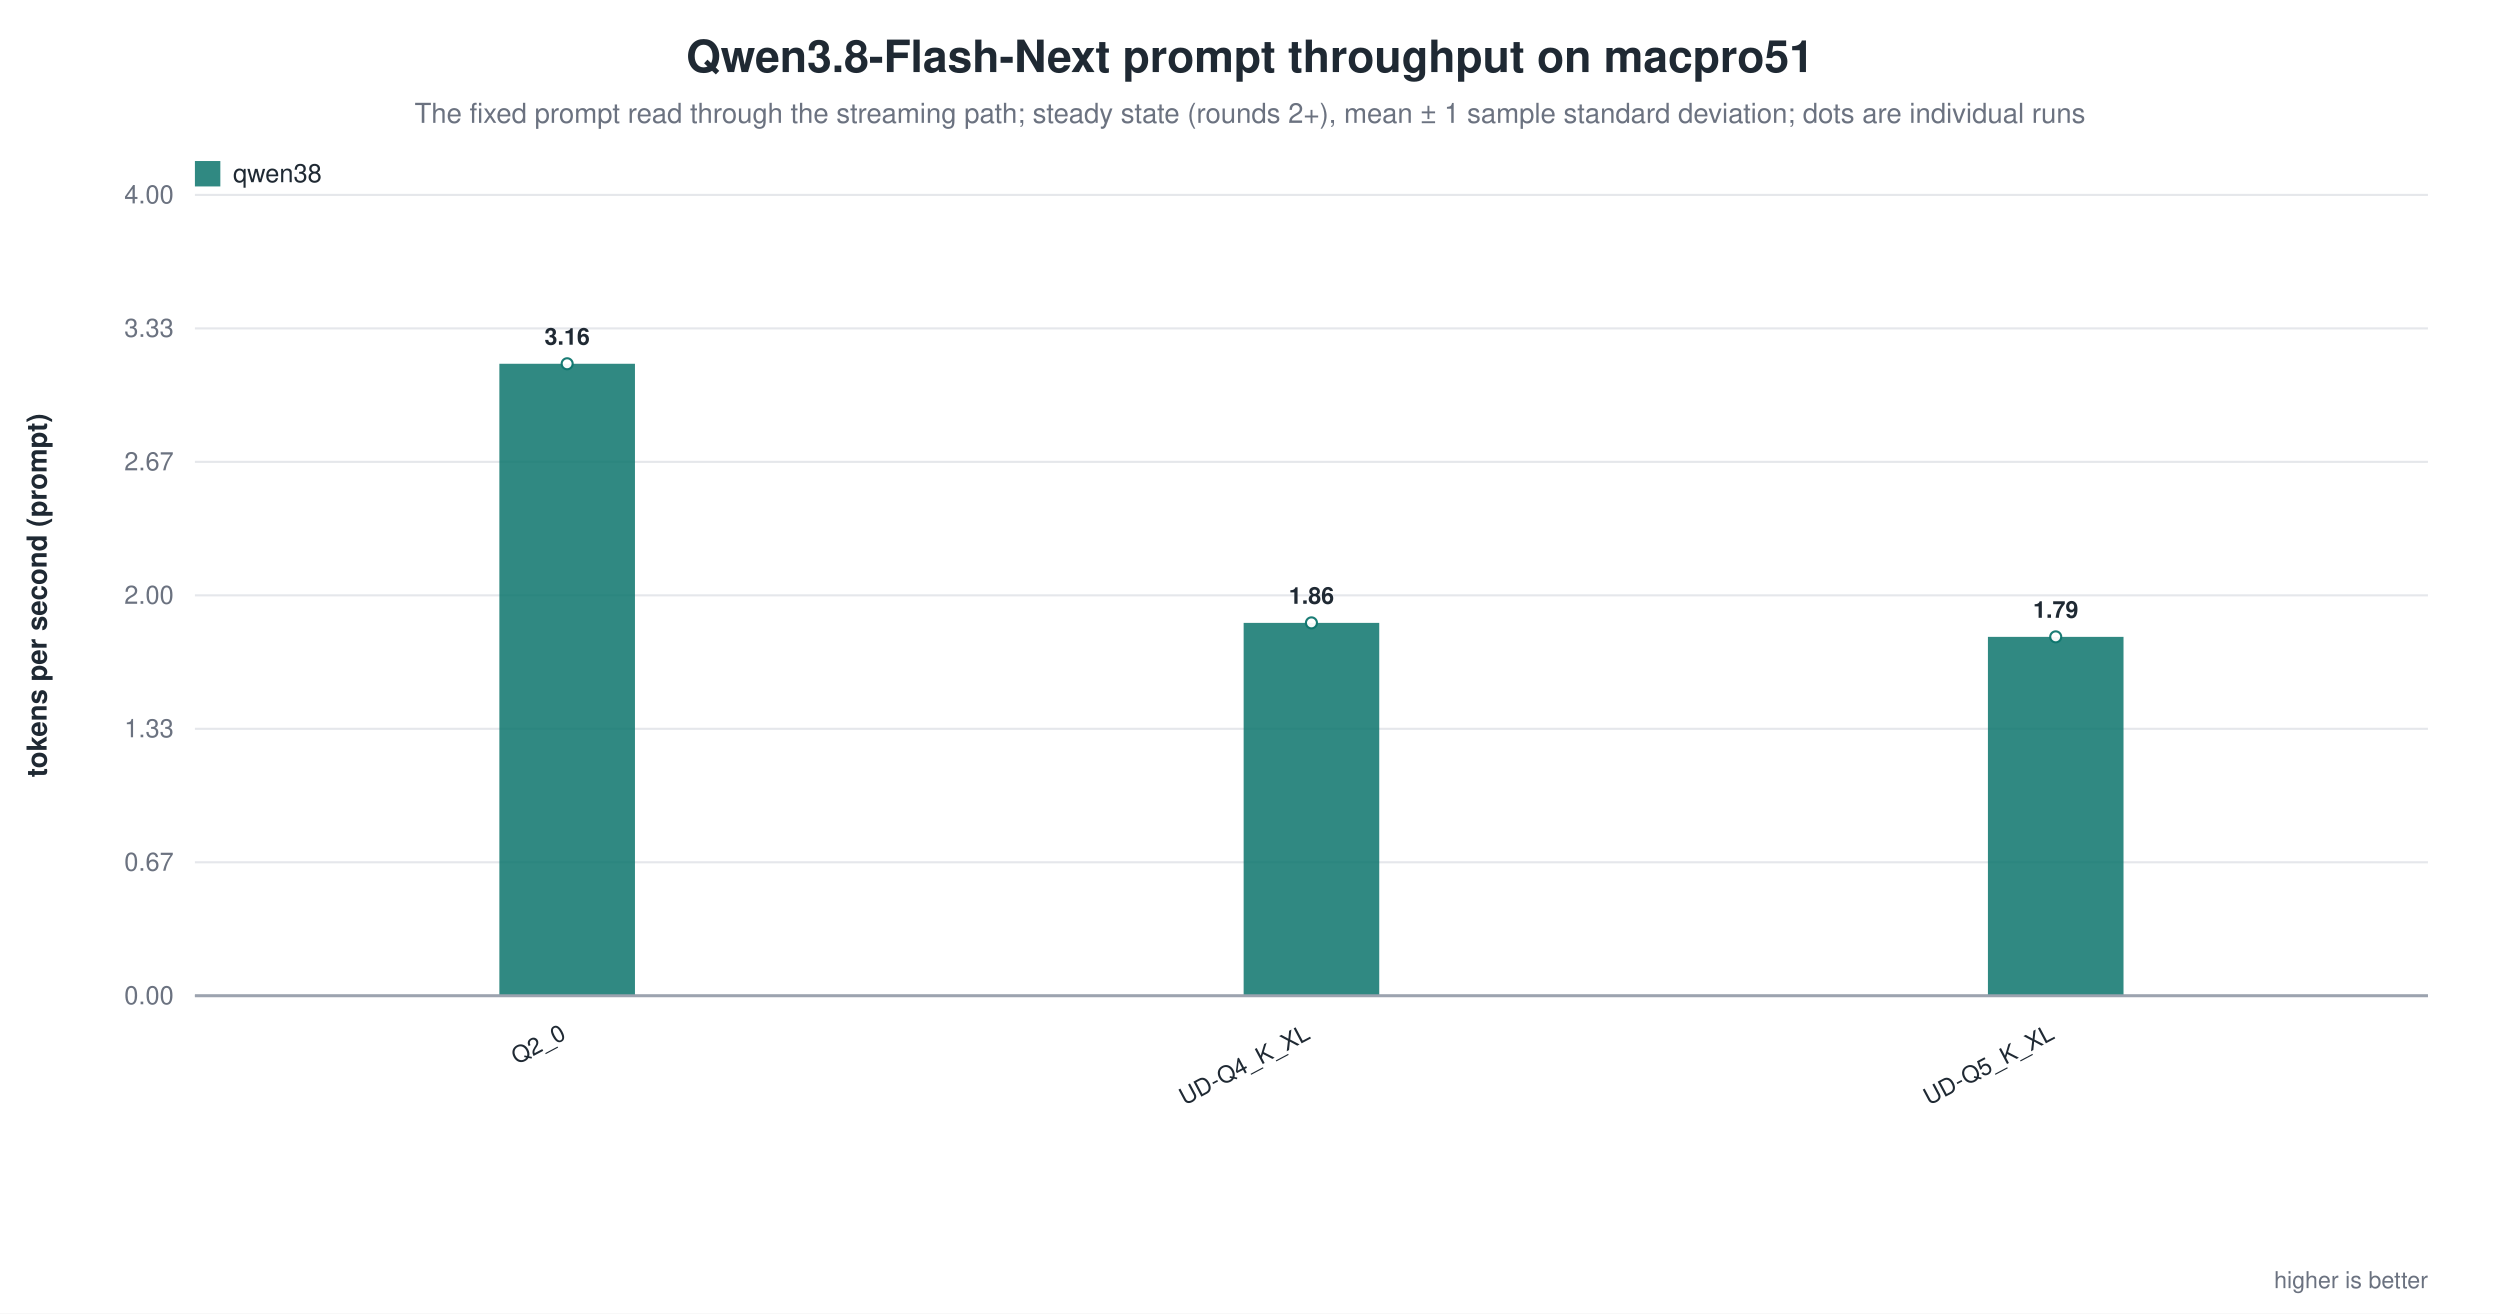
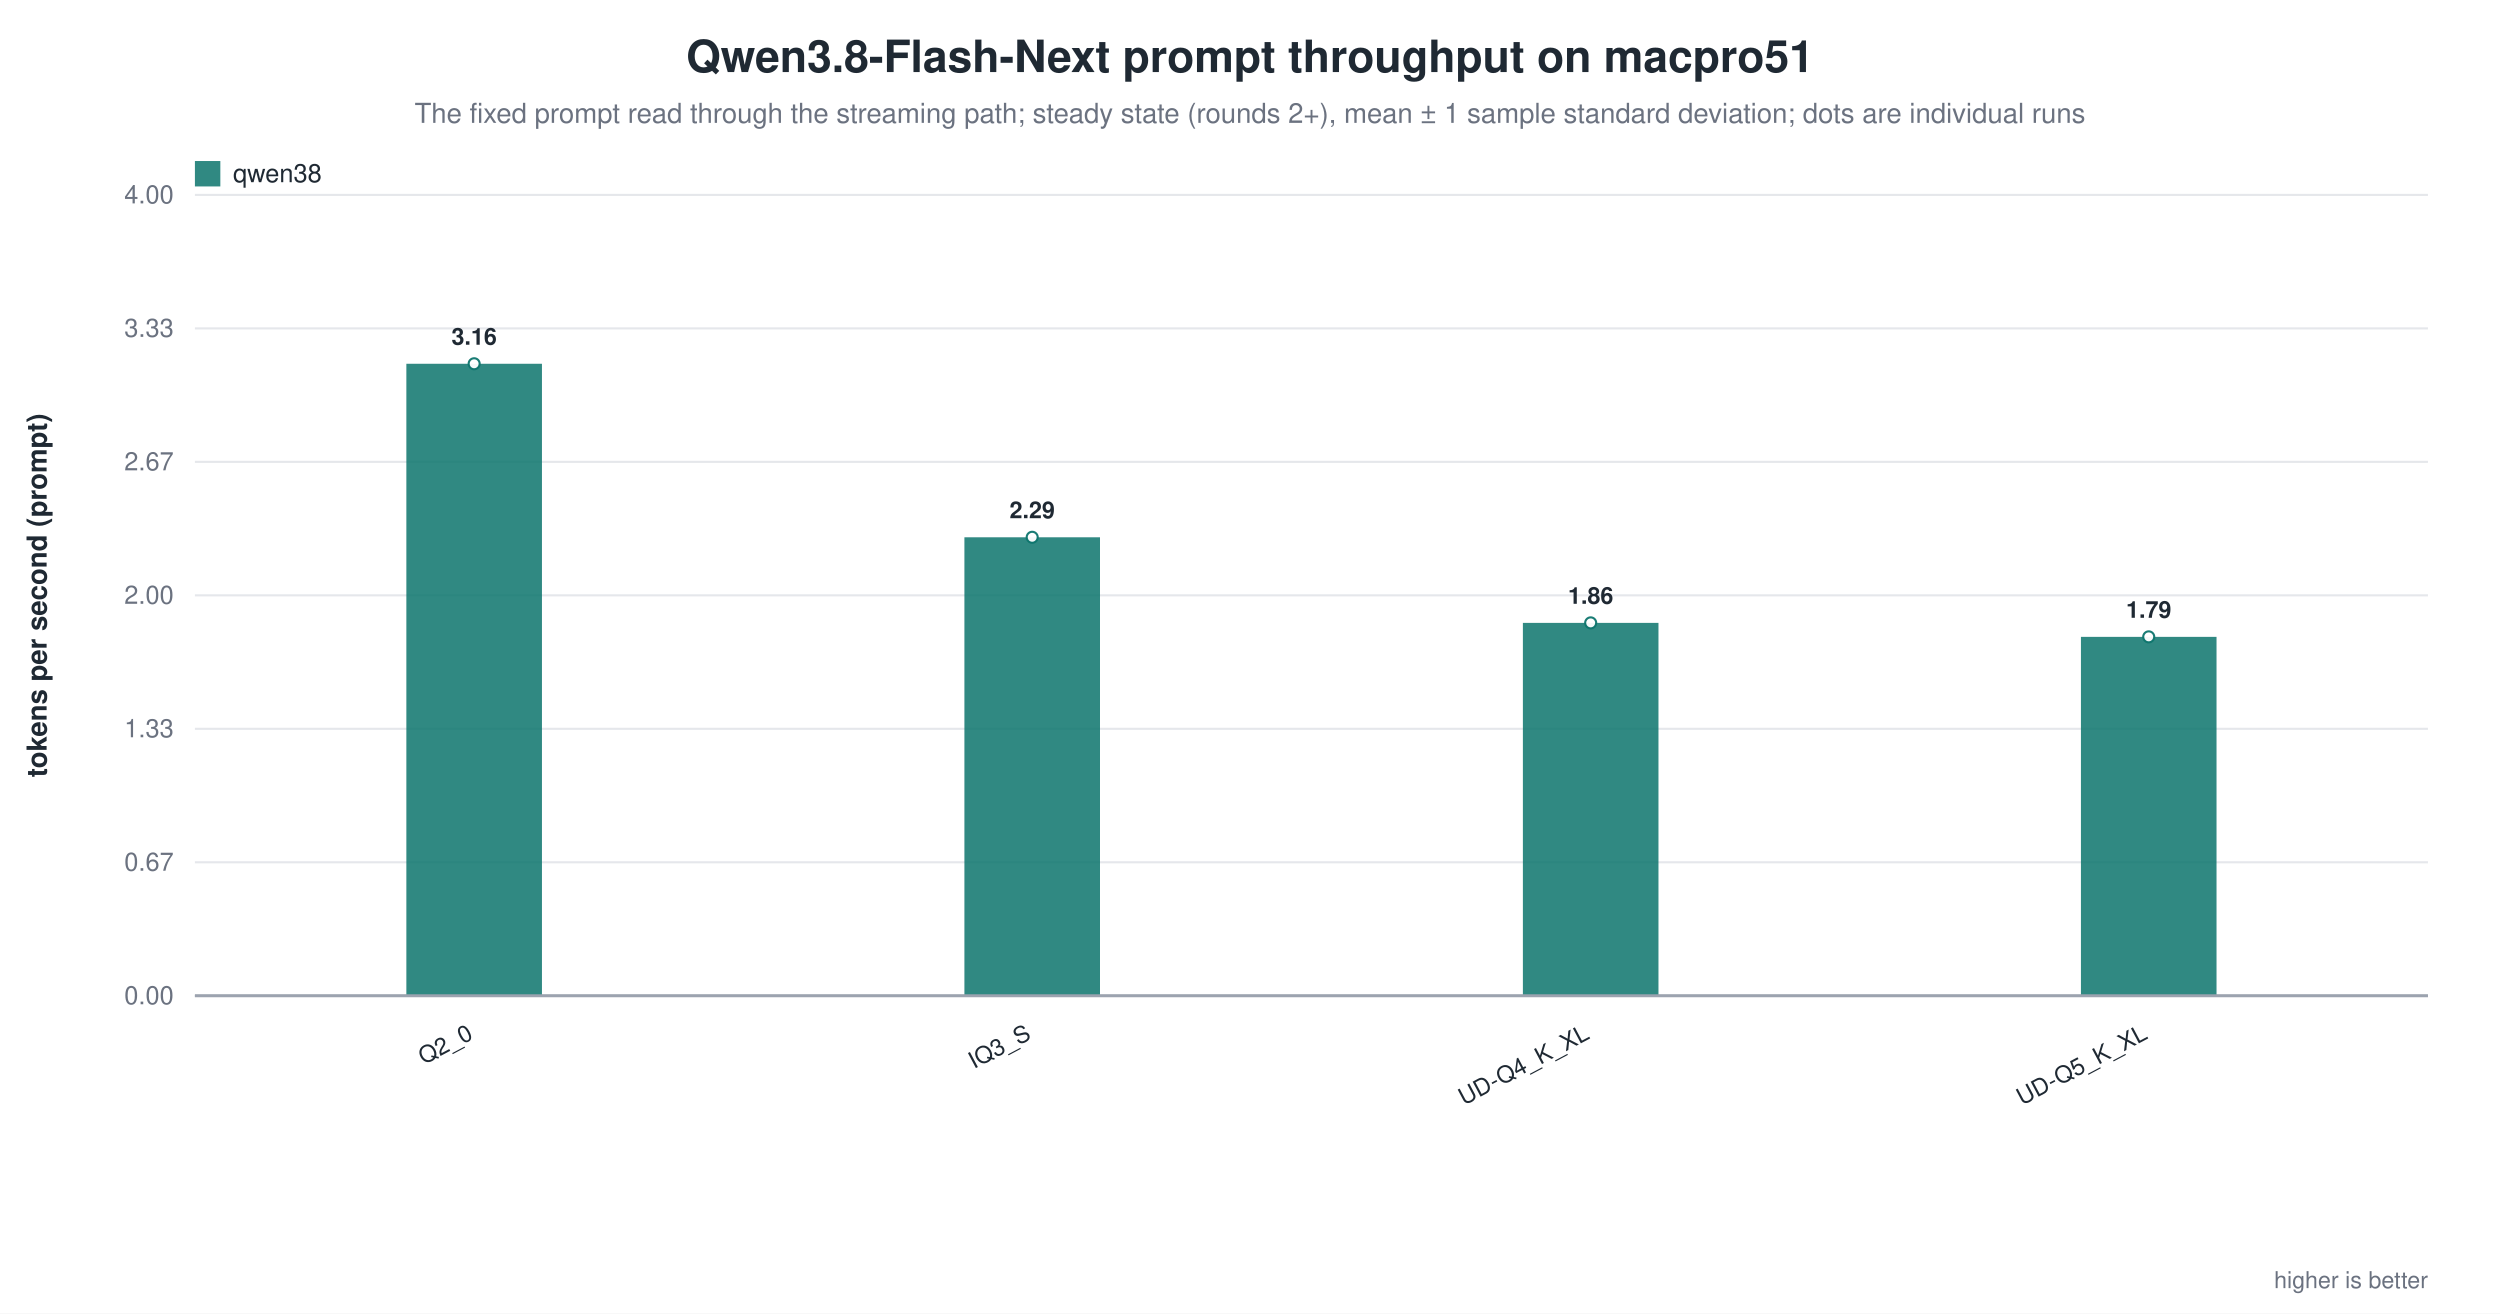
<svg xmlns="http://www.w3.org/2000/svg" width="1180" height="620" viewBox="0 0 1180 620" role="img" aria-label="Qwen3.8-Flash-Next prompt throughput on macpro51">
  <rect width="1180" height="620" fill="white" />
  <text x="590.0" y="34" text-anchor="middle" font-family="Helvetica, Arial, sans-serif" font-size="21" font-weight="600" fill="#1f2933">Qwen3.8-Flash-Next prompt throughput on macpro51</text>
  <text x="590.0" y="58" text-anchor="middle" font-family="Helvetica, Arial, sans-serif" font-size="13" fill="#6b7280">The fixed prompt read through the streaming path; steady state (rounds 2+), mean ± 1 sample standard deviation; dots are individual runs</text>
  <line x1="92.0" y1="470.0" x2="1146.0" y2="470.0" stroke="#9ca3af" stroke-width="1.0" />
  <text x="82.0" y="474.0" text-anchor="end" font-family="Helvetica, Arial, sans-serif" font-size="12" fill="#6b7280" font-weight="400">0.00</text>
  <line x1="92.0" y1="407.0" x2="1146.0" y2="407.0" stroke="#e5e7eb" stroke-width="1.0" />
  <text x="82.0" y="411.0" text-anchor="end" font-family="Helvetica, Arial, sans-serif" font-size="12" fill="#6b7280" font-weight="400">0.67</text>
  <line x1="92.0" y1="344.0" x2="1146.0" y2="344.0" stroke="#e5e7eb" stroke-width="1.0" />
  <text x="82.0" y="348.0" text-anchor="end" font-family="Helvetica, Arial, sans-serif" font-size="12" fill="#6b7280" font-weight="400">1.33</text>
  <line x1="92.0" y1="281.0" x2="1146.0" y2="281.0" stroke="#e5e7eb" stroke-width="1.0" />
  <text x="82.0" y="285.0" text-anchor="end" font-family="Helvetica, Arial, sans-serif" font-size="12" fill="#6b7280" font-weight="400">2.00</text>
  <line x1="92.0" y1="218.0" x2="1146.0" y2="218.0" stroke="#e5e7eb" stroke-width="1.0" />
  <text x="82.0" y="222.0" text-anchor="end" font-family="Helvetica, Arial, sans-serif" font-size="12" fill="#6b7280" font-weight="400">2.67</text>
  <line x1="92.0" y1="155.0" x2="1146.0" y2="155.0" stroke="#e5e7eb" stroke-width="1.0" />
  <text x="82.0" y="159.0" text-anchor="end" font-family="Helvetica, Arial, sans-serif" font-size="12" fill="#6b7280" font-weight="400">3.33</text>
  <line x1="92.0" y1="92.0" x2="1146.0" y2="92.0" stroke="#e5e7eb" stroke-width="1.0" />
  <text x="82.0" y="96.0" text-anchor="end" font-family="Helvetica, Arial, sans-serif" font-size="12" fill="#6b7280" font-weight="400">4.00</text>
  <text x="22.0" y="281.0" text-anchor="middle" font-family="Helvetica, Arial, sans-serif" font-size="13" fill="#1f2933" font-weight="600" transform="rotate(-90.0 22.0 281.0)">tokens per second (prompt)</text>
-   <rect x="235.7" y="171.7" width="64.0" height="298.3" fill="#0f766e" opacity="0.86" />
-   <circle cx="267.7" cy="171.7" r="2.6" fill="white" stroke="#0f766e" stroke-width="1.0" opacity="0.95" />
-   <text x="267.7" y="162.7" text-anchor="middle" font-family="Helvetica, Arial, sans-serif" font-size="11" fill="#1f2933" font-weight="600">3.16</text>
-   <text x="267.7" y="490.0" text-anchor="end" font-family="Helvetica, Arial, sans-serif" font-size="11" fill="#1f2933" font-weight="500" transform="rotate(-28.0 267.7 490.0)">Q2_0</text>
-   <rect x="587.0" y="294.0" width="64.0" height="176.0" fill="#0f766e" opacity="0.86" />
-   <circle cx="619.0" cy="294.0" r="2.6" fill="white" stroke="#0f766e" stroke-width="1.0" opacity="0.95" />
-   <text x="619.0" y="285.0" text-anchor="middle" font-family="Helvetica, Arial, sans-serif" font-size="11" fill="#1f2933" font-weight="600">1.86</text>
-   <text x="619.0" y="490.0" text-anchor="end" font-family="Helvetica, Arial, sans-serif" font-size="11" fill="#1f2933" font-weight="500" transform="rotate(-28.0 619.0 490.0)">UD-Q4_K_XL</text>
-   <rect x="938.3" y="300.6" width="64.0" height="169.4" fill="#0f766e" opacity="0.86" />
-   <circle cx="970.3" cy="300.6" r="2.6" fill="white" stroke="#0f766e" stroke-width="1.0" opacity="0.95" />
-   <text x="970.3" y="291.6" text-anchor="middle" font-family="Helvetica, Arial, sans-serif" font-size="11" fill="#1f2933" font-weight="600">1.79</text>
-   <text x="970.3" y="490.0" text-anchor="end" font-family="Helvetica, Arial, sans-serif" font-size="11" fill="#1f2933" font-weight="500" transform="rotate(-28.0 970.3 490.0)">UD-Q5_K_XL</text>
+   <rect x="191.8" y="171.7" width="64.0" height="298.3" fill="#0f766e" opacity="0.86" />
+   <circle cx="223.8" cy="171.7" r="2.6" fill="white" stroke="#0f766e" stroke-width="1.0" opacity="0.95" />
+   <text x="223.8" y="162.7" text-anchor="middle" font-family="Helvetica, Arial, sans-serif" font-size="11" fill="#1f2933" font-weight="600">3.16</text>
+   <text x="223.8" y="490.0" text-anchor="end" font-family="Helvetica, Arial, sans-serif" font-size="11" fill="#1f2933" font-weight="500" transform="rotate(-28.0 223.8 490.0)">Q2_0</text>
+   <rect x="455.2" y="253.6" width="64.0" height="216.4" fill="#0f766e" opacity="0.86" />
+   <circle cx="487.2" cy="253.6" r="2.6" fill="white" stroke="#0f766e" stroke-width="1.0" opacity="0.95" />
+   <text x="487.2" y="244.6" text-anchor="middle" font-family="Helvetica, Arial, sans-serif" font-size="11" fill="#1f2933" font-weight="600">2.29</text>
+   <text x="487.2" y="490.0" text-anchor="end" font-family="Helvetica, Arial, sans-serif" font-size="11" fill="#1f2933" font-weight="500" transform="rotate(-28.0 487.2 490.0)">IQ3_S</text>
+   <rect x="718.8" y="294.0" width="64.0" height="176.0" fill="#0f766e" opacity="0.86" />
+   <circle cx="750.8" cy="294.0" r="2.6" fill="white" stroke="#0f766e" stroke-width="1.0" opacity="0.95" />
+   <text x="750.8" y="285.0" text-anchor="middle" font-family="Helvetica, Arial, sans-serif" font-size="11" fill="#1f2933" font-weight="600">1.86</text>
+   <text x="750.8" y="490.0" text-anchor="end" font-family="Helvetica, Arial, sans-serif" font-size="11" fill="#1f2933" font-weight="500" transform="rotate(-28.0 750.8 490.0)">UD-Q4_K_XL</text>
+   <rect x="982.2" y="300.6" width="64.0" height="169.4" fill="#0f766e" opacity="0.86" />
+   <circle cx="1014.2" cy="300.6" r="2.6" fill="white" stroke="#0f766e" stroke-width="1.0" opacity="0.95" />
+   <text x="1014.2" y="291.6" text-anchor="middle" font-family="Helvetica, Arial, sans-serif" font-size="11" fill="#1f2933" font-weight="600">1.79</text>
+   <text x="1014.2" y="490.0" text-anchor="end" font-family="Helvetica, Arial, sans-serif" font-size="11" fill="#1f2933" font-weight="500" transform="rotate(-28.0 1014.2 490.0)">UD-Q5_K_XL</text>
  <line x1="92.0" y1="470.0" x2="1146.0" y2="470.0" stroke="#9ca3af" stroke-width="1.4" />
  <rect x="92.0" y="76.0" width="12.0" height="12.0" fill="#0f766e" opacity="0.86" />
  <text x="110.0" y="86.0" text-anchor="start" font-family="Helvetica, Arial, sans-serif" font-size="12" fill="#1f2933" font-weight="500">qwen38</text>
  <text x="1146.0" y="608.0" text-anchor="end" font-family="Helvetica, Arial, sans-serif" font-size="11" fill="#6b7280" font-weight="400">higher is better</text>
</svg>
